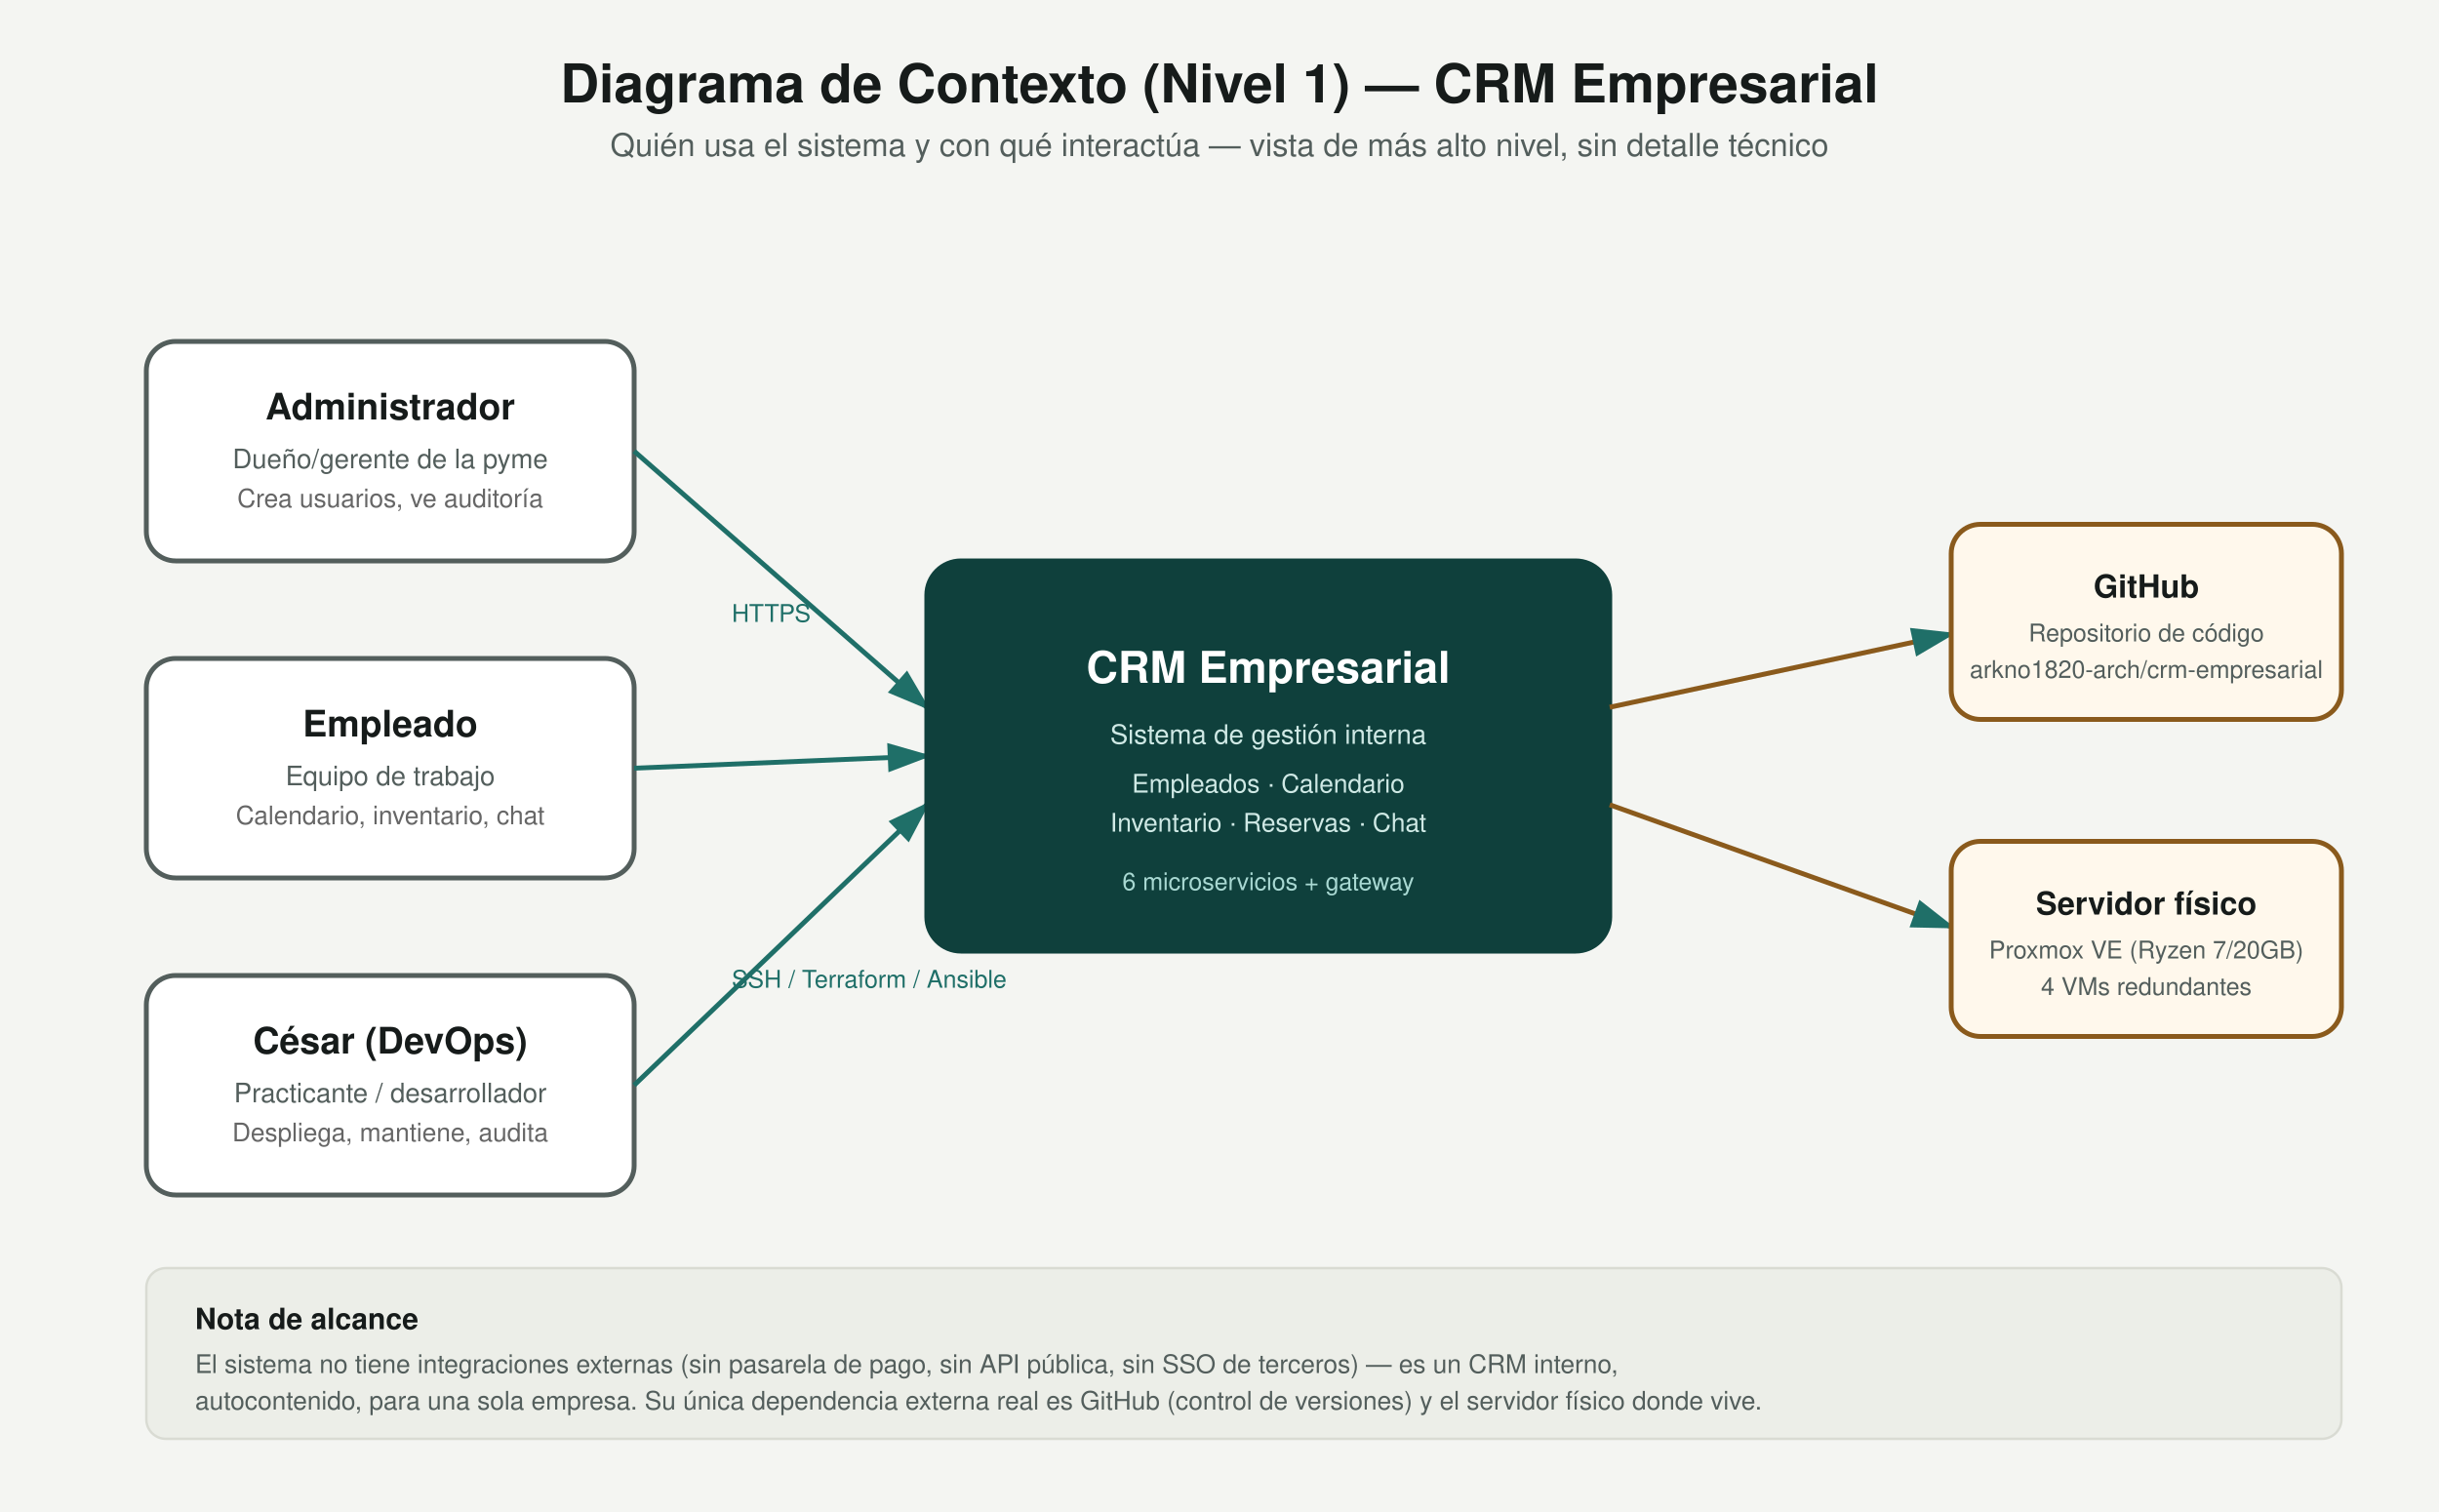
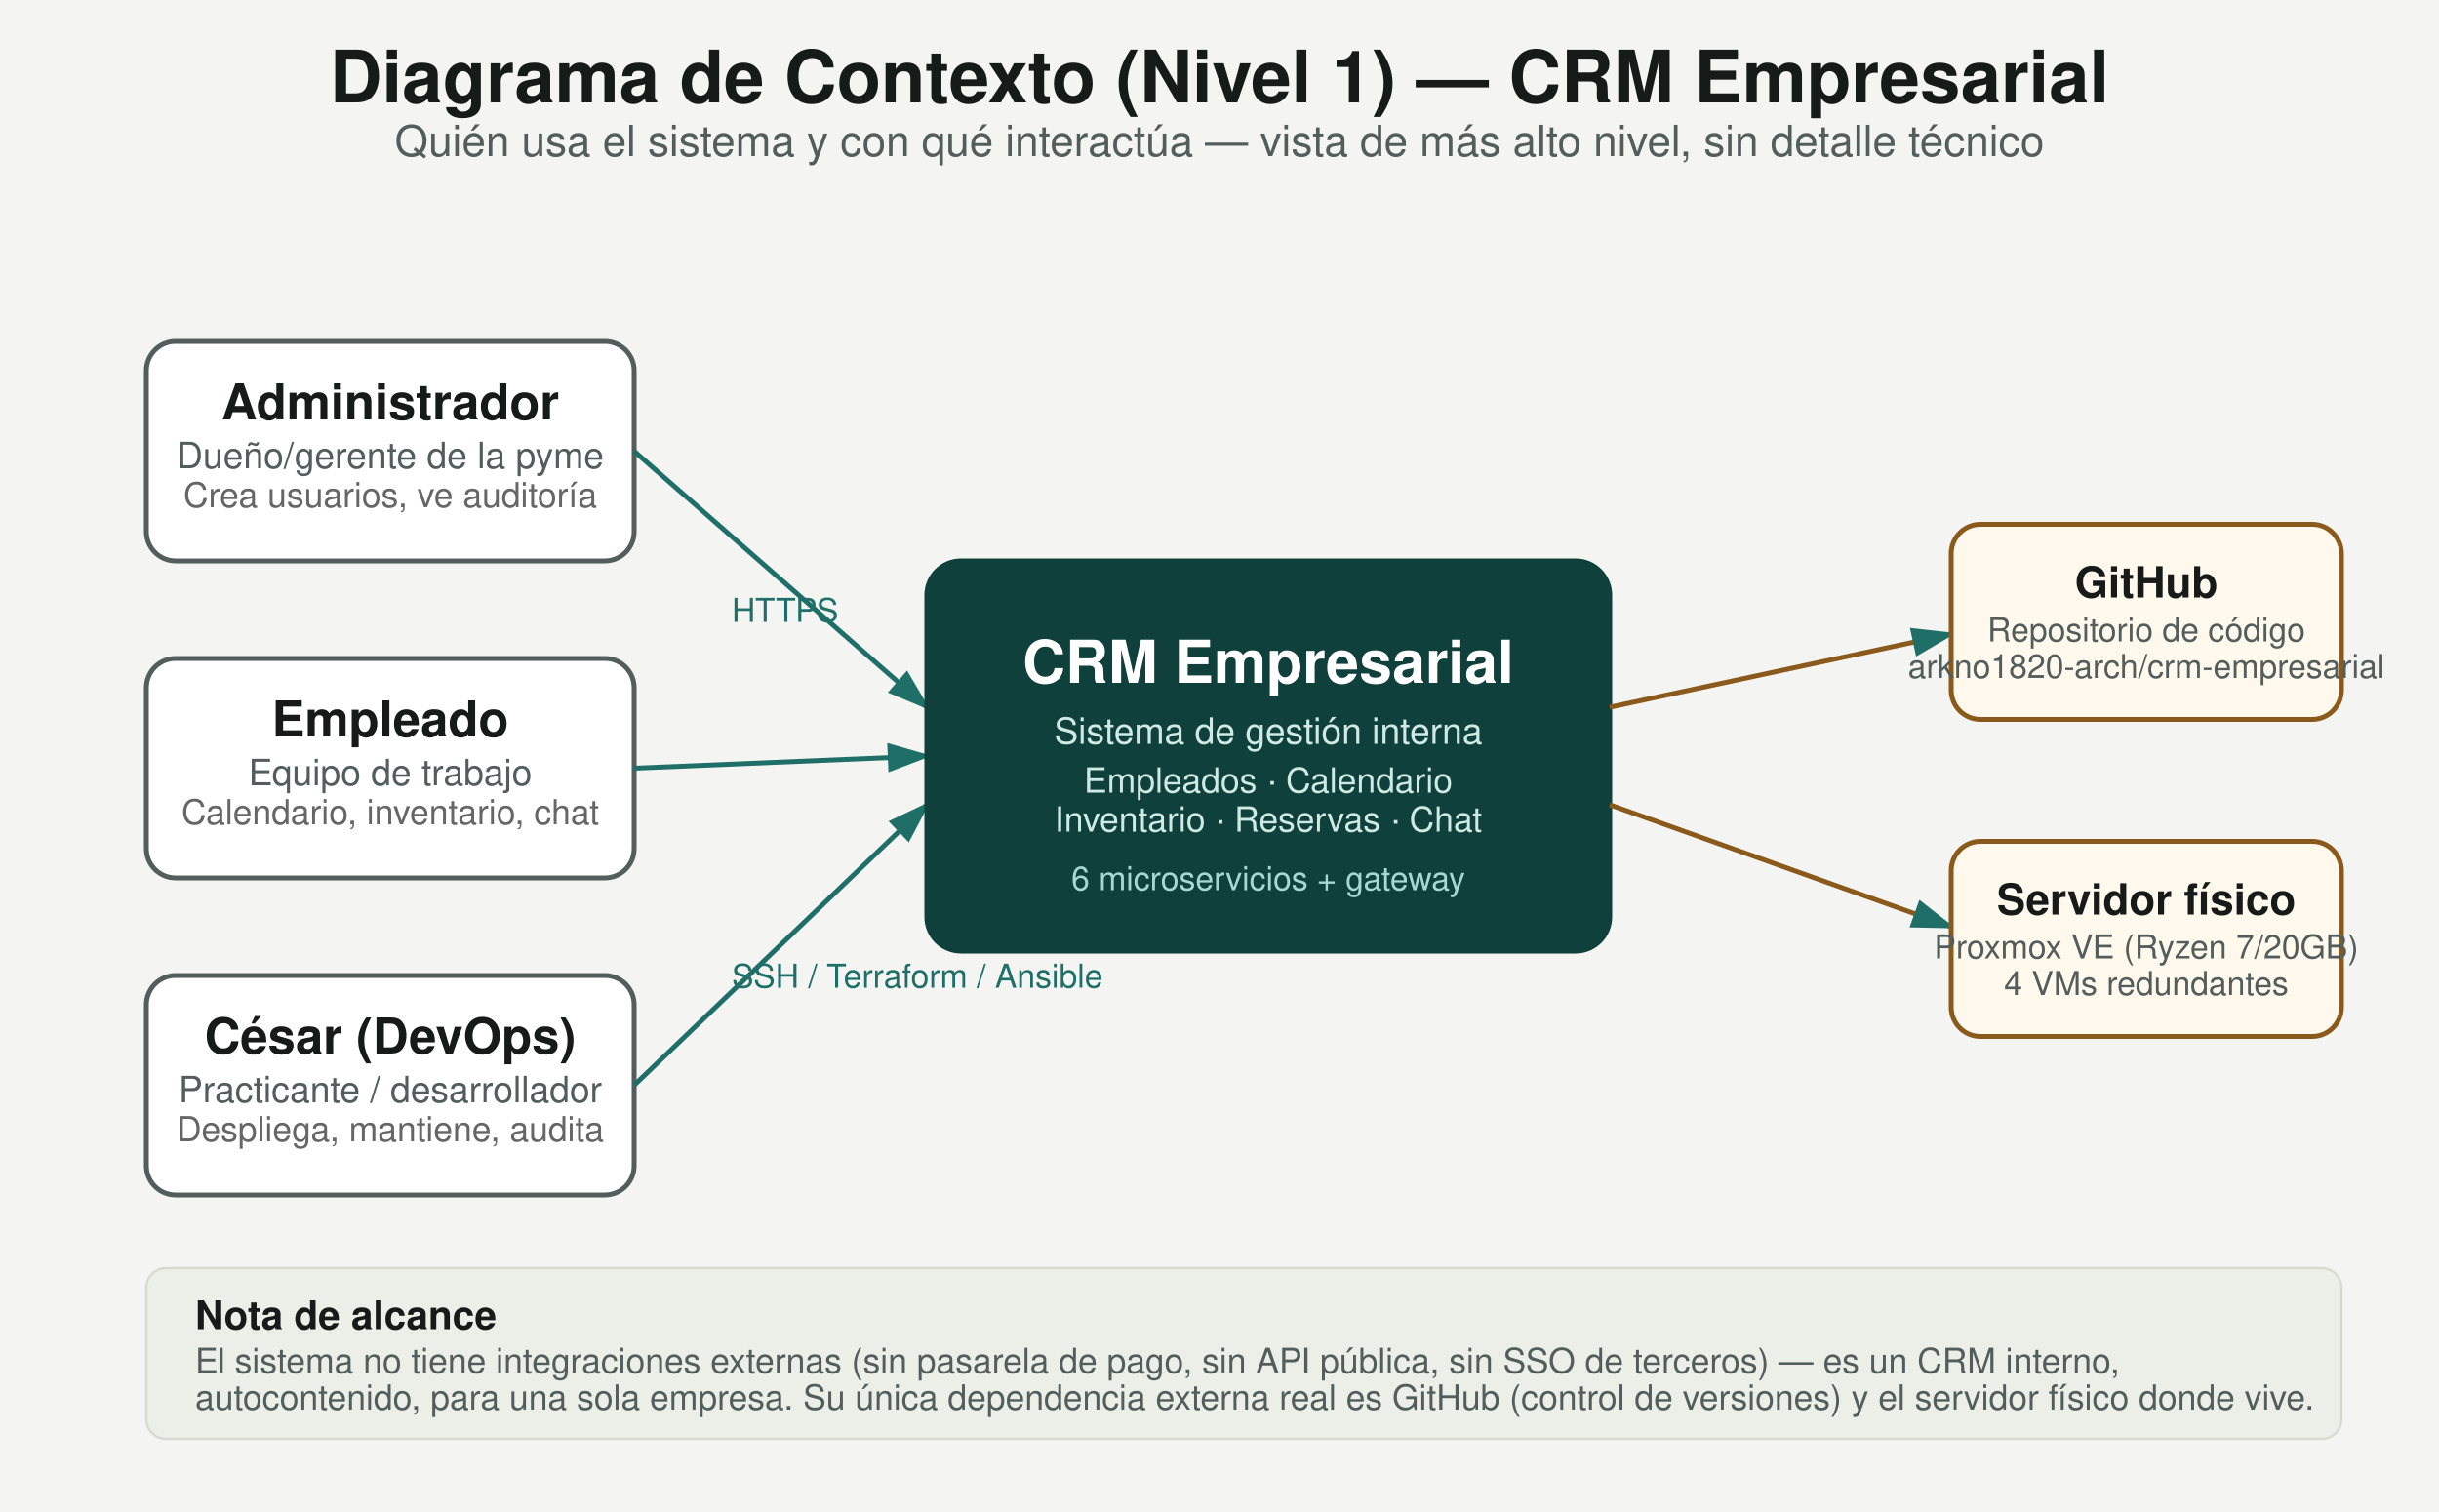
<svg xmlns="http://www.w3.org/2000/svg" viewBox="0 0 1000 620" font-family="Segoe UI, Helvetica, Arial, sans-serif">
  <rect x="0" y="0" width="1000" height="620" fill="#f4f5f2" />
-   <text x="500" y="42" text-anchor="middle" font-size="22" font-weight="700" fill="#161b1a">Diagrama de Contexto (Nivel 1) — CRM Empresarial</text>
-   <text x="500" y="64" text-anchor="middle" font-size="13" fill="#535e5c">Quién usa el sistema y con qué interactúa — vista de más alto nivel, sin detalle técnico</text>
+   <text x="500" y="42" text-anchor="middle" font-size="29.7" font-weight="700" fill="#161b1a">Diagrama de Contexto (Nivel 1) — CRM Empresarial</text>
+   <text x="500" y="64" text-anchor="middle" font-size="17.6" fill="#535e5c">Quién usa el sistema y con qué interactúa — vista de más alto nivel, sin detalle técnico</text>
  <g>
    <rect x="60" y="140" width="200" height="90" rx="12" fill="#ffffff" stroke="#535e5c" stroke-width="2" />
-     <text x="160" y="172" text-anchor="middle" font-size="15" font-weight="700" fill="#161b1a">Administrador</text>
-     <text x="160" y="192" text-anchor="middle" font-size="11" fill="#535e5c">Dueño/gerente de la pyme</text>
-     <text x="160" y="208" text-anchor="middle" font-size="10.5" fill="#666">Crea usuarios, ve auditoría</text>
+     <text x="160" y="172" text-anchor="middle" font-size="20.3" font-weight="700" fill="#161b1a">Administrador</text>
+     <text x="160" y="192" text-anchor="middle" font-size="14.9" fill="#535e5c">Dueño/gerente de la pyme</text>
+     <text x="160" y="208" text-anchor="middle" font-size="14.2" fill="#666">Crea usuarios, ve auditoría</text>
  </g>
  <g>
    <rect x="60" y="270" width="200" height="90" rx="12" fill="#ffffff" stroke="#535e5c" stroke-width="2" />
-     <text x="160" y="302" text-anchor="middle" font-size="15" font-weight="700" fill="#161b1a">Empleado</text>
-     <text x="160" y="322" text-anchor="middle" font-size="11" fill="#535e5c">Equipo de trabajo</text>
-     <text x="160" y="338" text-anchor="middle" font-size="10.5" fill="#666">Calendario, inventario, chat</text>
+     <text x="160" y="302" text-anchor="middle" font-size="20.3" font-weight="700" fill="#161b1a">Empleado</text>
+     <text x="160" y="322" text-anchor="middle" font-size="14.9" fill="#535e5c">Equipo de trabajo</text>
+     <text x="160" y="338" text-anchor="middle" font-size="14.2" fill="#666">Calendario, inventario, chat</text>
  </g>
  <g>
    <rect x="60" y="400" width="200" height="90" rx="12" fill="#ffffff" stroke="#535e5c" stroke-width="2" />
-     <text x="160" y="432" text-anchor="middle" font-size="15" font-weight="700" fill="#161b1a">César (DevOps)</text>
-     <text x="160" y="452" text-anchor="middle" font-size="11" fill="#535e5c">Practicante / desarrollador</text>
-     <text x="160" y="468" text-anchor="middle" font-size="10.5" fill="#666">Despliega, mantiene, audita</text>
+     <text x="160" y="432" text-anchor="middle" font-size="20.3" font-weight="700" fill="#161b1a">César (DevOps)</text>
+     <text x="160" y="452" text-anchor="middle" font-size="14.9" fill="#535e5c">Practicante / desarrollador</text>
+     <text x="160" y="468" text-anchor="middle" font-size="14.2" fill="#666">Despliega, mantiene, audita</text>
  </g>
  <line x1="260" y1="185" x2="380" y2="290" stroke="#1f6f68" stroke-width="2" marker-end="url(#arrowh)" />
  <line x1="260" y1="315" x2="380" y2="310" stroke="#1f6f68" stroke-width="2" marker-end="url(#arrowh)" />
  <line x1="260" y1="445" x2="380" y2="330" stroke="#1f6f68" stroke-width="2" marker-end="url(#arrowh)" />
-   <text x="300" y="255" font-size="10" fill="#1f6f68">HTTPS</text>
-   <text x="300" y="405" font-size="10" fill="#1f6f68">SSH / Terraform / Ansible</text>
+   <text x="300" y="255" font-size="13.5" fill="#1f6f68">HTTPS</text>
+   <text x="300" y="405" font-size="13.5" fill="#1f6f68">SSH / Terraform / Ansible</text>
  <g>
    <rect x="380" y="230" width="280" height="160" rx="14" fill="#0f403c" stroke="#0f403c" stroke-width="2" />
-     <text x="520" y="280" text-anchor="middle" font-size="18" font-weight="700" fill="#ffffff">CRM Empresarial</text>
-     <text x="520" y="305" text-anchor="middle" font-size="11" fill="#cfe9e5">Sistema de gestión interna</text>
-     <text x="520" y="325" text-anchor="middle" font-size="10.5" fill="#cfe9e5">Empleados · Calendario</text>
-     <text x="520" y="341" text-anchor="middle" font-size="10.5" fill="#cfe9e5">Inventario · Reservas · Chat</text>
-     <text x="520" y="365" text-anchor="middle" font-size="10" fill="#a8d8d2">6 microservicios + gateway</text>
+     <text x="520" y="280" text-anchor="middle" font-size="24.3" font-weight="700" fill="#ffffff">CRM Empresarial</text>
+     <text x="520" y="305" text-anchor="middle" font-size="14.9" fill="#cfe9e5">Sistema de gestión interna</text>
+     <text x="520" y="325" text-anchor="middle" font-size="14.2" fill="#cfe9e5">Empleados · Calendario</text>
+     <text x="520" y="341" text-anchor="middle" font-size="14.2" fill="#cfe9e5">Inventario · Reservas · Chat</text>
+     <text x="520" y="365" text-anchor="middle" font-size="13.5" fill="#a8d8d2">6 microservicios + gateway</text>
  </g>
  <line x1="660" y1="290" x2="800" y2="260" stroke="#8a5a1c" stroke-width="2" marker-end="url(#arrowh)" />
  <line x1="660" y1="330" x2="800" y2="380" stroke="#8a5a1c" stroke-width="2" marker-end="url(#arrowh)" />
  <g>
    <rect x="800" y="215" width="160" height="80" rx="12" fill="#fff8ec" stroke="#8a5a1c" stroke-width="2" />
-     <text x="880" y="245" text-anchor="middle" font-size="13" font-weight="700" fill="#161b1a">GitHub</text>
-     <text x="880" y="263" text-anchor="middle" font-size="10" fill="#535e5c">Repositorio de código</text>
-     <text x="880" y="278" text-anchor="middle" font-size="10" fill="#535e5c">arkno1820-arch/crm-empresarial</text>
+     <text x="880" y="245" text-anchor="middle" font-size="17.6" font-weight="700" fill="#161b1a">GitHub</text>
+     <text x="880" y="263" text-anchor="middle" font-size="13.5" fill="#535e5c">Repositorio de código</text>
+     <text x="880" y="278" text-anchor="middle" font-size="13.5" fill="#535e5c">arkno1820-arch/crm-empresarial</text>
  </g>
  <g>
    <rect x="800" y="345" width="160" height="80" rx="12" fill="#fff8ec" stroke="#8a5a1c" stroke-width="2" />
-     <text x="880" y="375" text-anchor="middle" font-size="13" font-weight="700" fill="#161b1a">Servidor físico</text>
-     <text x="880" y="393" text-anchor="middle" font-size="10" fill="#535e5c">Proxmox VE (Ryzen 7/20GB)</text>
-     <text x="880" y="408" text-anchor="middle" font-size="10" fill="#535e5c">4 VMs redundantes</text>
+     <text x="880" y="375" text-anchor="middle" font-size="17.6" font-weight="700" fill="#161b1a">Servidor físico</text>
+     <text x="880" y="393" text-anchor="middle" font-size="13.5" fill="#535e5c">Proxmox VE (Ryzen 7/20GB)</text>
+     <text x="880" y="408" text-anchor="middle" font-size="13.5" fill="#535e5c">4 VMs redundantes</text>
  </g>
  <rect x="60" y="520" width="900" height="70" rx="8" fill="#eceee8" stroke="#d9dbd3" stroke-width="1" />
-   <text x="80" y="545" font-size="12" font-weight="700" fill="#161b1a">Nota de alcance</text>
-   <text x="80" y="563" font-size="10.5" fill="#535e5c">El sistema no tiene integraciones externas (sin pasarela de pago, sin API pública, sin SSO de terceros) — es un CRM interno,</text>
-   <text x="80" y="578" font-size="10.5" fill="#535e5c">autocontenido, para una sola empresa. Su única dependencia externa real es GitHub (control de versiones) y el servidor físico donde vive.</text>
+   <text x="80" y="545" font-size="16.2" font-weight="700" fill="#161b1a">Nota de alcance</text>
+   <text x="80" y="563" font-size="14.2" fill="#535e5c">El sistema no tiene integraciones externas (sin pasarela de pago, sin API pública, sin SSO de terceros) — es un CRM interno,</text>
+   <text x="80" y="578" font-size="14.2" fill="#535e5c">autocontenido, para una sola empresa. Su única dependencia externa real es GitHub (control de versiones) y el servidor físico donde vive.</text>
  <defs>
    <marker id="arrowh" markerWidth="10" markerHeight="10" refX="8" refY="3" orient="auto" markerUnits="strokeWidth">
      <path d="M0,0 L0,6 L9,3 z" fill="#1f6f68" />
    </marker>
  </defs>
</svg>
